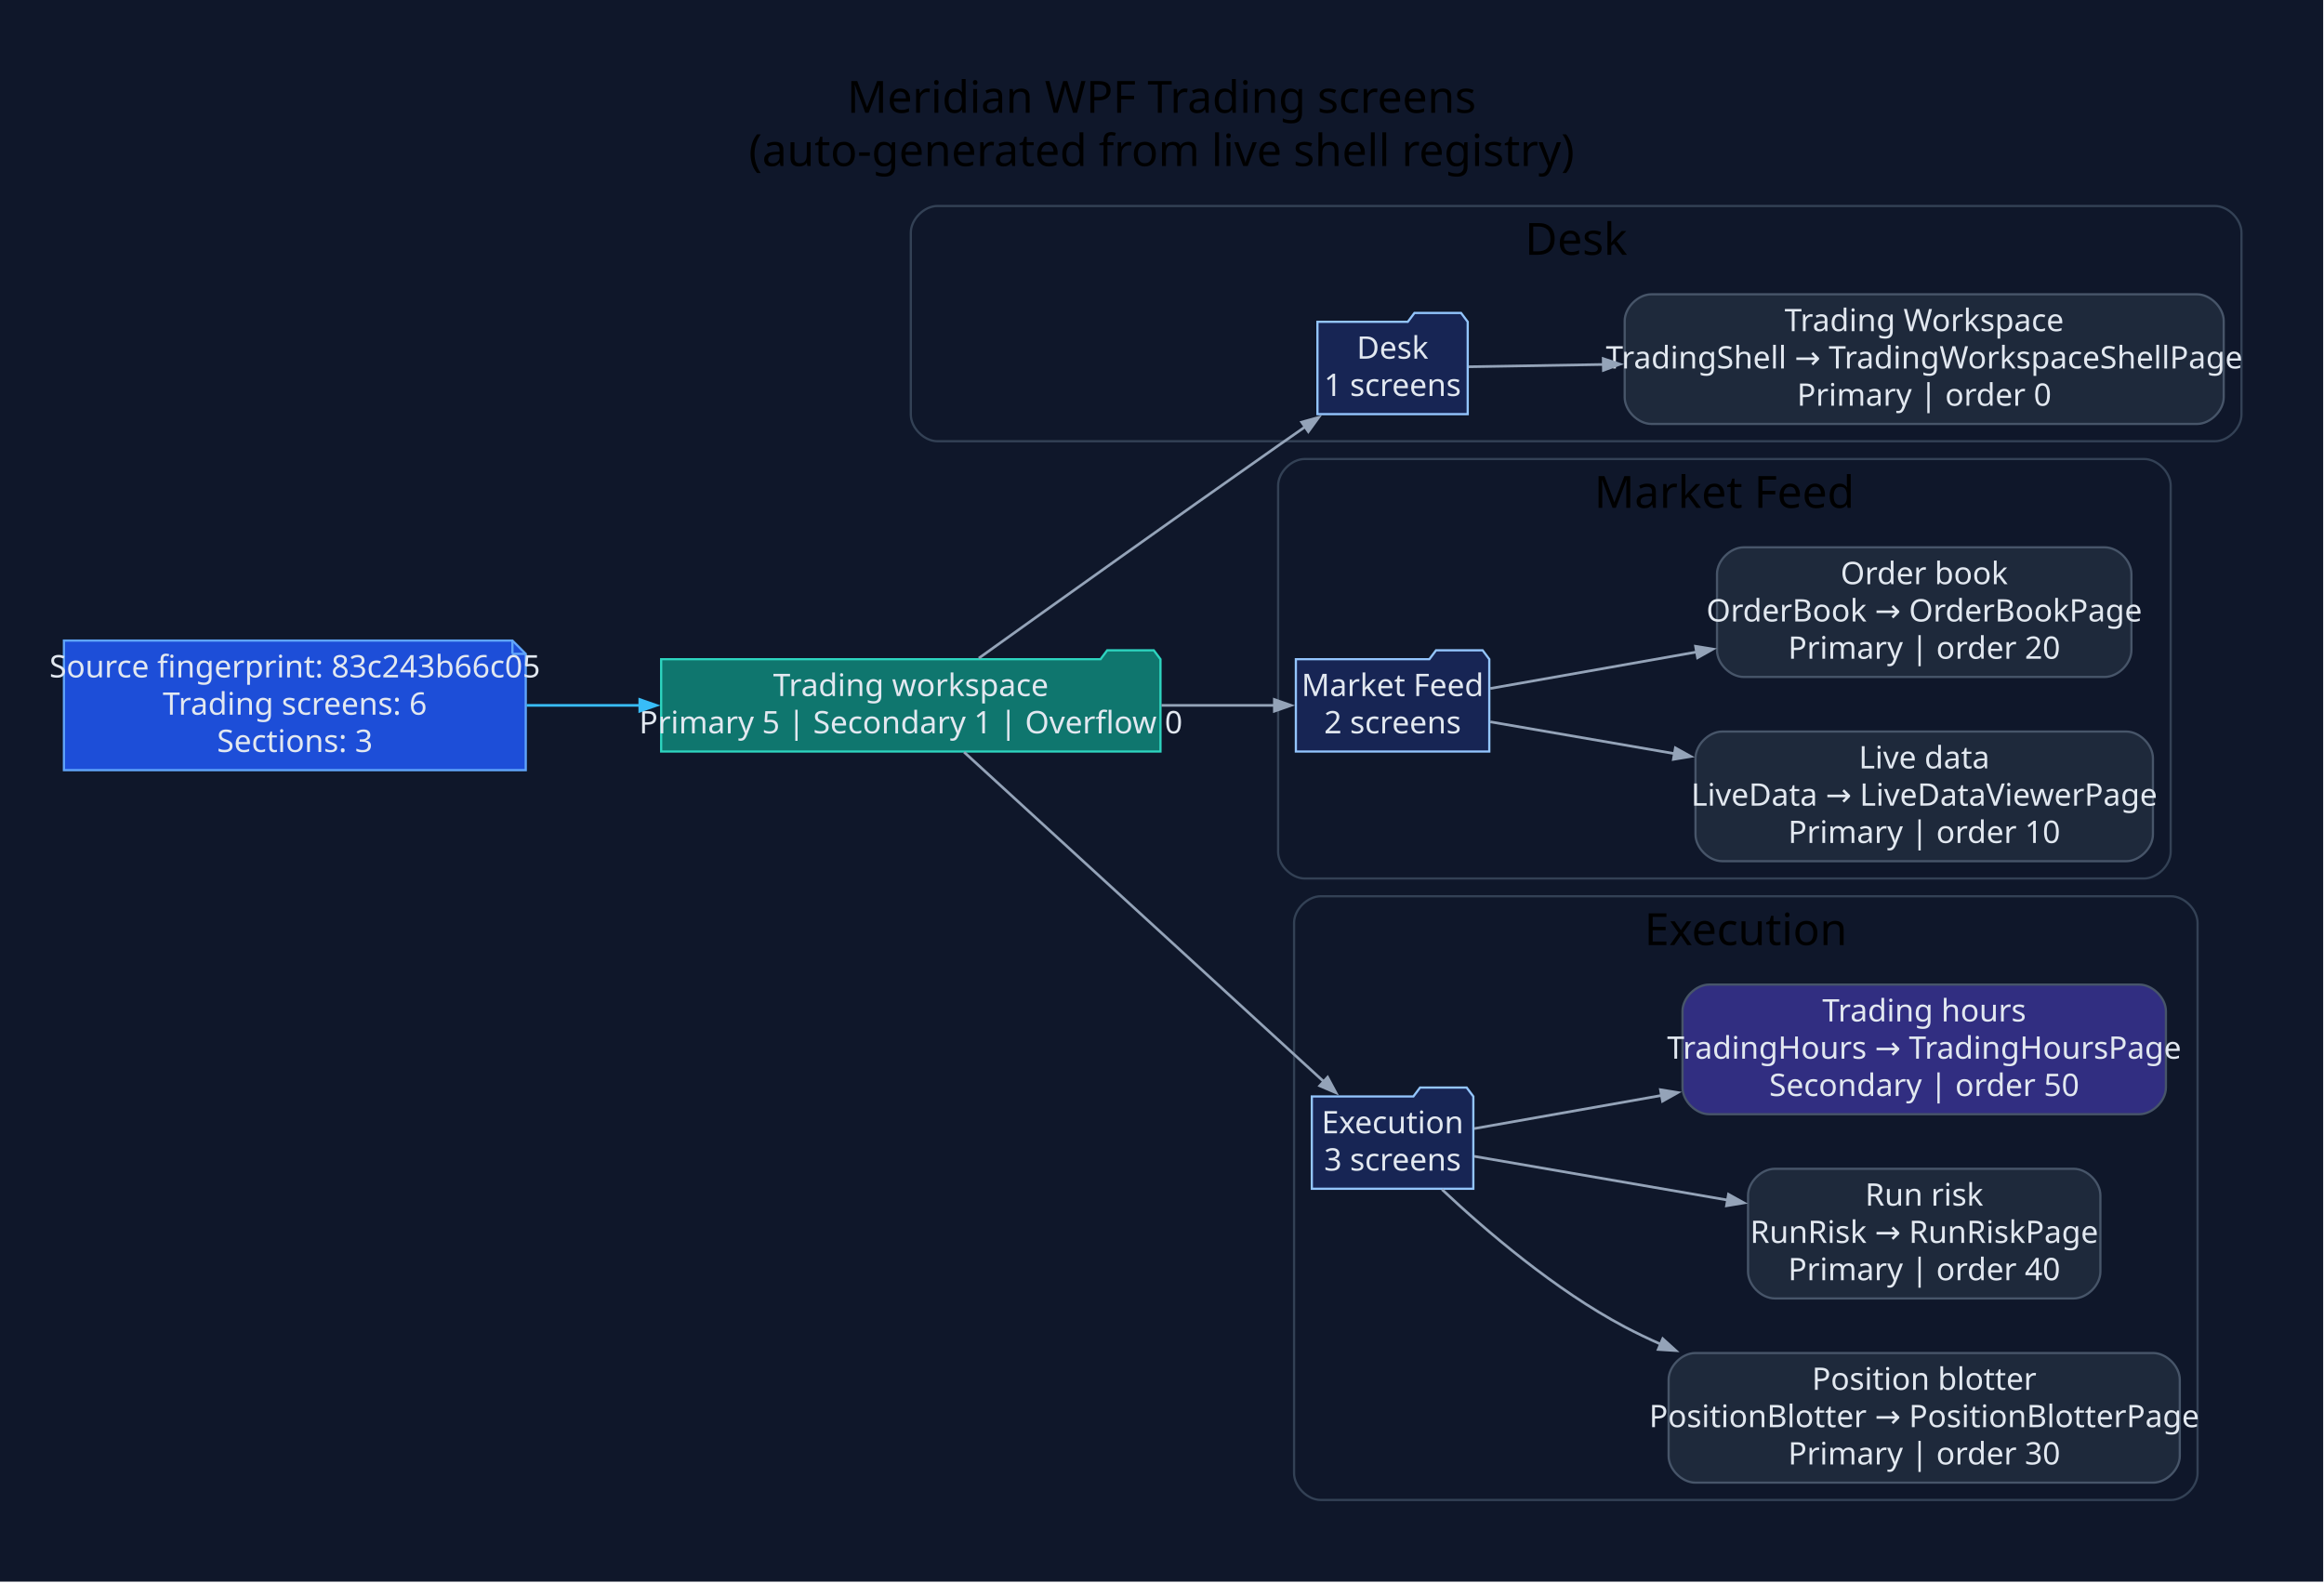
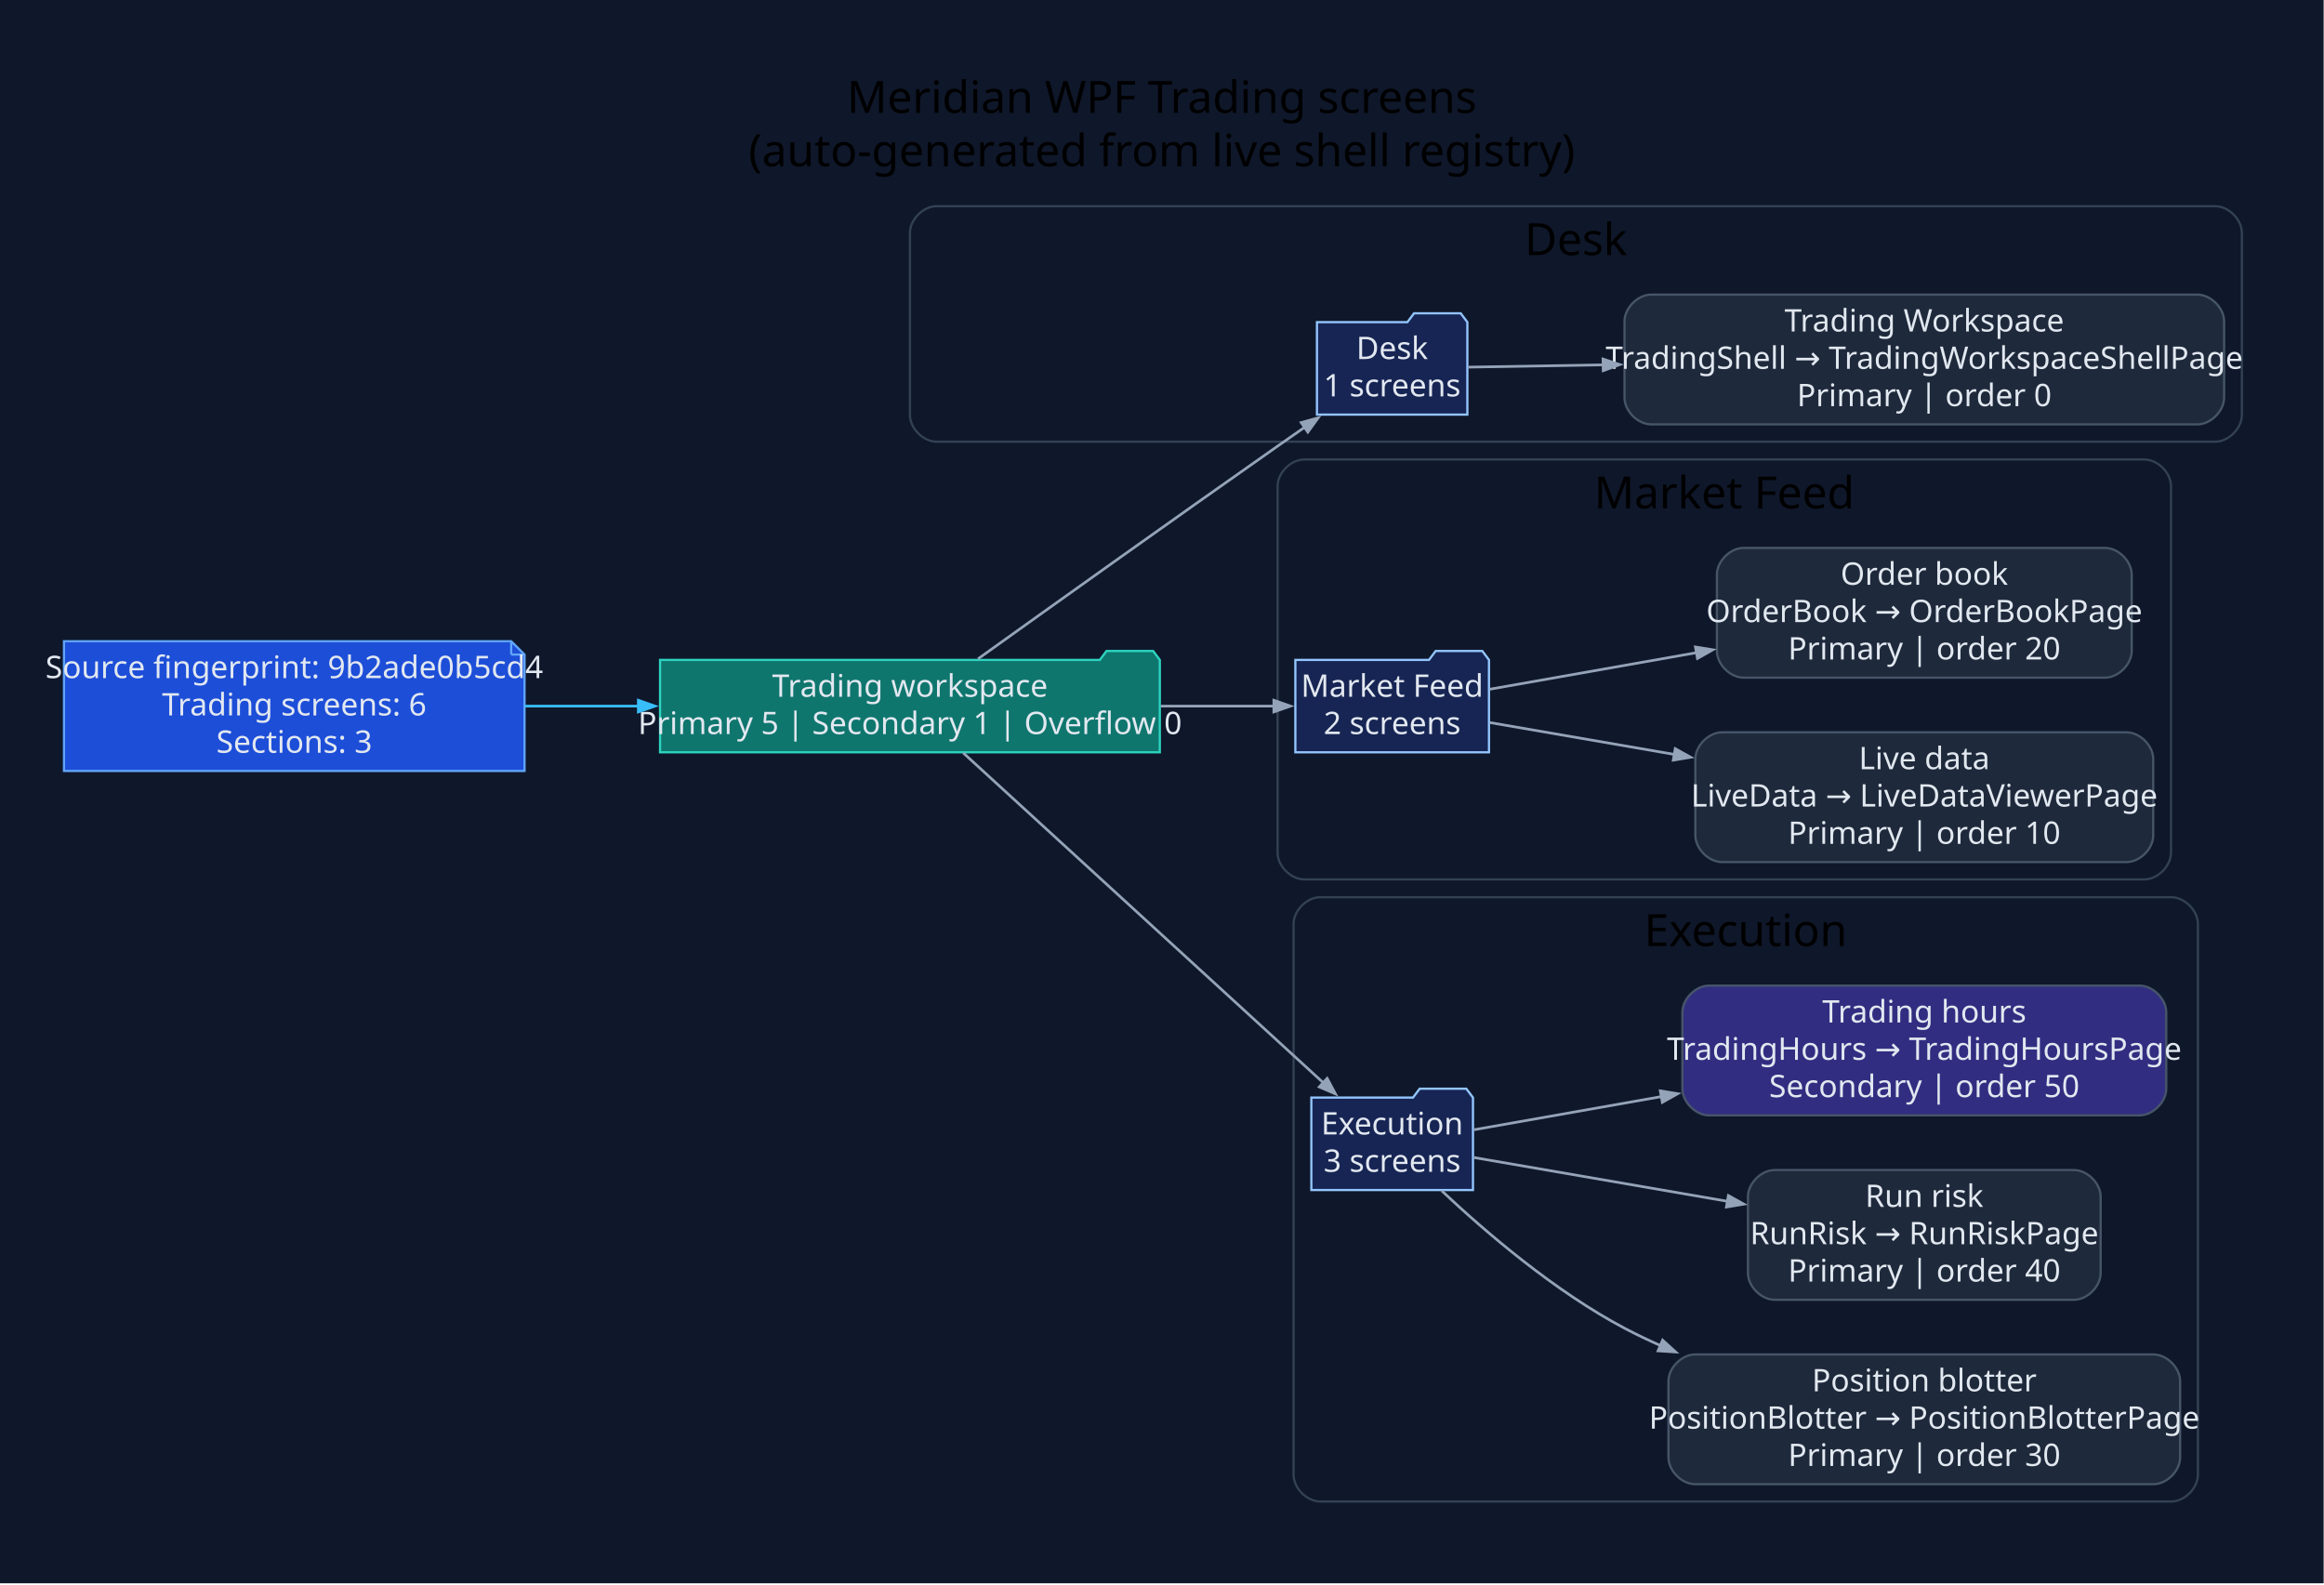
- <svg xmlns="http://www.w3.org/2000/svg" width="1047pt" height="713pt" viewBox="0.00 0.00 1047.00 713.00">
+ <svg xmlns="http://www.w3.org/2000/svg" width="1046pt" height="713pt" viewBox="0.00 0.00 1046.00 713.00">
  <g id="graph0" class="graph" transform="scale(1 1) rotate(0) translate(28.8 683.8)">
-     <polygon fill="#0f172a" stroke="none" points="-28.8,28.8 -28.8,-683.8 1017.82,-683.8 1017.82,28.8 -28.8,28.8" />
-     <text xml:space="preserve" text-anchor="middle" x="494.51" y="-633" font-family="Segoe UI" font-size="20.00">Meridian WPF Trading screens</text>
-     <text xml:space="preserve" text-anchor="middle" x="494.51" y="-609" font-family="Segoe UI" font-size="20.00">(auto-generated from live shell registry)</text>
+     <polygon fill="#0f172a" stroke="none" points="-28.8,28.8 -28.8,-683.8 1017.04,-683.8 1017.04,28.8 -28.8,28.8" />
+     <text xml:space="preserve" text-anchor="middle" x="494.12" y="-633" font-family="Segoe UI" font-size="20.00">Meridian WPF Trading screens</text>
+     <text xml:space="preserve" text-anchor="middle" x="494.12" y="-609" font-family="Segoe UI" font-size="20.00">(auto-generated from live shell registry)</text>
    <g id="clust1" class="cluster">
-       <path fill="#0f172a" stroke="#334155" d="M393.54,-485C393.54,-485 969.02,-485 969.02,-485 975.02,-485 981.02,-491 981.02,-497 981.02,-497 981.02,-579 981.02,-579 981.02,-585 975.02,-591 969.02,-591 969.02,-591 393.54,-591 393.54,-591 387.54,-591 381.54,-585 381.54,-579 381.54,-579 381.54,-497 381.54,-497 381.54,-491 387.54,-485 393.54,-485" />
-       <text xml:space="preserve" text-anchor="middle" x="681.28" y="-569" font-family="Segoe UI" font-size="20.00">Desk</text>
+       <path fill="#0f172a" stroke="#334155" d="M392.75,-485C392.75,-485 968.24,-485 968.24,-485 974.24,-485 980.24,-491 980.24,-497 980.24,-497 980.24,-579 980.24,-579 980.24,-585 974.24,-591 968.24,-591 968.24,-591 392.75,-591 392.75,-591 386.75,-591 380.75,-585 380.75,-579 380.75,-579 380.75,-497 380.75,-497 380.75,-491 386.75,-485 392.75,-485" />
+       <text xml:space="preserve" text-anchor="middle" x="680.49" y="-569" font-family="Segoe UI" font-size="20.00">Desk</text>
    </g>
    <g id="clust2" class="cluster">
-       <path fill="#0f172a" stroke="#334155" d="M559.01,-288C559.01,-288 937.13,-288 937.13,-288 943.13,-288 949.13,-294 949.13,-300 949.13,-300 949.13,-465 949.13,-465 949.13,-471 943.13,-477 937.13,-477 937.13,-477 559.01,-477 559.01,-477 553.01,-477 547.01,-471 547.01,-465 547.01,-465 547.01,-300 547.01,-300 547.01,-294 553.01,-288 559.01,-288" />
-       <text xml:space="preserve" text-anchor="middle" x="748.07" y="-455" font-family="Segoe UI" font-size="20.00">Market Feed</text>
+       <path fill="#0f172a" stroke="#334155" d="M558.22,-288C558.22,-288 936.34,-288 936.34,-288 942.34,-288 948.34,-294 948.34,-300 948.34,-300 948.34,-465 948.34,-465 948.34,-471 942.34,-477 936.34,-477 936.34,-477 558.22,-477 558.22,-477 552.22,-477 546.22,-471 546.22,-465 546.22,-465 546.22,-300 546.22,-300 546.22,-294 552.22,-288 558.22,-288" />
+       <text xml:space="preserve" text-anchor="middle" x="747.28" y="-455" font-family="Segoe UI" font-size="20.00">Market Feed</text>
    </g>
    <g id="clust3" class="cluster">
-       <path fill="#0f172a" stroke="#334155" d="M566.2,-8C566.2,-8 949.23,-8 949.23,-8 955.23,-8 961.23,-14 961.23,-20 961.23,-20 961.23,-268 961.23,-268 961.23,-274 955.23,-280 949.23,-280 949.23,-280 566.2,-280 566.2,-280 560.2,-280 554.2,-274 554.2,-268 554.2,-268 554.2,-20 554.2,-20 554.2,-14 560.2,-8 566.2,-8" />
-       <text xml:space="preserve" text-anchor="middle" x="757.72" y="-258" font-family="Segoe UI" font-size="20.00">Execution</text>
+       <path fill="#0f172a" stroke="#334155" d="M565.42,-8C565.42,-8 948.44,-8 948.44,-8 954.44,-8 960.44,-14 960.44,-20 960.44,-20 960.44,-268 960.44,-268 960.44,-274 954.44,-280 948.44,-280 948.44,-280 565.42,-280 565.42,-280 559.42,-280 553.42,-274 553.42,-268 553.42,-268 553.42,-20 553.42,-20 553.42,-14 559.42,-8 565.42,-8" />
+       <text xml:space="preserve" text-anchor="middle" x="756.93" y="-258" font-family="Segoe UI" font-size="20.00">Execution</text>
    </g>
    <g id="node1" class="node">
-       <polygon fill="#1d4ed8" stroke="#60a5fa" points="202.06,-395.2 0,-395.2 0,-336.8 208.06,-336.8 208.06,-389.2 202.06,-395.2" />
-       <polyline fill="none" stroke="#60a5fa" points="202.06,-395.2 202.06,-389.2" />
-       <polyline fill="none" stroke="#60a5fa" points="208.06,-389.2 202.06,-389.2" />
-       <text xml:space="preserve" text-anchor="middle" x="104.03" y="-378.6" font-family="Segoe UI" font-size="14.00" fill="#e2e8f0">Source fingerprint: 83c243b66c05</text>
-       <text xml:space="preserve" text-anchor="middle" x="104.03" y="-361.8" font-family="Segoe UI" font-size="14.00" fill="#e2e8f0">Trading screens: 6</text>
-       <text xml:space="preserve" text-anchor="middle" x="104.03" y="-345" font-family="Segoe UI" font-size="14.00" fill="#e2e8f0">Sections: 3</text>
+       <polygon fill="#1d4ed8" stroke="#60a5fa" points="201.28,-395.2 0,-395.2 0,-336.8 207.28,-336.8 207.28,-389.2 201.28,-395.2" />
+       <polyline fill="none" stroke="#60a5fa" points="201.28,-395.2 201.28,-389.2" />
+       <polyline fill="none" stroke="#60a5fa" points="207.28,-389.2 201.28,-389.2" />
+       <text xml:space="preserve" text-anchor="middle" x="103.64" y="-378.6" font-family="Segoe UI" font-size="14.00" fill="#e2e8f0">Source fingerprint: 9b2ade0b5cd4</text>
+       <text xml:space="preserve" text-anchor="middle" x="103.64" y="-361.8" font-family="Segoe UI" font-size="14.00" fill="#e2e8f0">Trading screens: 6</text>
+       <text xml:space="preserve" text-anchor="middle" x="103.64" y="-345" font-family="Segoe UI" font-size="14.00" fill="#e2e8f0">Sections: 3</text>
    </g>
    <g id="node2" class="node">
-       <polygon fill="#0f766e" stroke="#2dd4bf" points="494.01,-386.8 491.01,-390.8 470.01,-390.8 467.01,-386.8 269.06,-386.8 269.06,-345.2 494.01,-345.2 494.01,-386.8" />
-       <text xml:space="preserve" text-anchor="middle" x="381.54" y="-370.2" font-family="Segoe UI" font-size="14.00" fill="#e2e8f0">Trading workspace</text>
-       <text xml:space="preserve" text-anchor="middle" x="381.54" y="-353.4" font-family="Segoe UI" font-size="14.00" fill="#e2e8f0">Primary 5 | Secondary 1 | Overflow 0</text>
+       <polygon fill="#0f766e" stroke="#2dd4bf" points="493.22,-386.8 490.22,-390.8 469.22,-390.8 466.22,-386.8 268.28,-386.8 268.28,-345.2 493.22,-345.2 493.22,-386.8" />
+       <text xml:space="preserve" text-anchor="middle" x="380.75" y="-370.2" font-family="Segoe UI" font-size="14.00" fill="#e2e8f0">Trading workspace</text>
+       <text xml:space="preserve" text-anchor="middle" x="380.75" y="-353.4" font-family="Segoe UI" font-size="14.00" fill="#e2e8f0">Primary 5 | Secondary 1 | Overflow 0</text>
    </g>
    <g id="edge1" class="edge">
-       <path fill="none" stroke="#38bdf8" stroke-width="1.2" d="M208.4,-366C225.18,-366 242.68,-366 259.82,-366" />
-       <polygon fill="#38bdf8" stroke="#38bdf8" stroke-width="1.2" points="259.43,-368.63 266.93,-366 259.43,-363.38 259.43,-368.63" />
+       <path fill="none" stroke="#38bdf8" stroke-width="1.2" d="M207.47,-366C224.24,-366 241.74,-366 258.89,-366" />
+       <polygon fill="#38bdf8" stroke="#38bdf8" stroke-width="1.2" points="258.5,-368.63 266,-366 258.5,-363.38 258.5,-368.63" />
    </g>
    <g id="node3" class="node">
-       <polygon fill="#172554" stroke="#93c5fd" points="632.43,-538.8 629.43,-542.8 608.43,-542.8 605.43,-538.8 564.73,-538.8 564.73,-497.2 632.43,-497.2 632.43,-538.8" />
-       <text xml:space="preserve" text-anchor="middle" x="598.58" y="-522.2" font-family="Segoe UI" font-size="14.00" fill="#e2e8f0">Desk</text>
-       <text xml:space="preserve" text-anchor="middle" x="598.58" y="-505.4" font-family="Segoe UI" font-size="14.00" fill="#e2e8f0">1 screens</text>
+       <polygon fill="#172554" stroke="#93c5fd" points="631.64,-538.8 628.64,-542.8 607.64,-542.8 604.64,-538.8 563.94,-538.8 563.94,-497.2 631.64,-497.2 631.64,-538.8" />
+       <text xml:space="preserve" text-anchor="middle" x="597.79" y="-522.2" font-family="Segoe UI" font-size="14.00" fill="#e2e8f0">Desk</text>
+       <text xml:space="preserve" text-anchor="middle" x="597.79" y="-505.4" font-family="Segoe UI" font-size="14.00" fill="#e2e8f0">1 screens</text>
    </g>
    <g id="edge2" class="edge">
-       <path fill="none" stroke="#94a3b8" stroke-width="1.2" d="M412.17,-387.25C445.04,-410.78 499.68,-449.79 547.01,-483 551,-485.8 555.17,-488.71 559.34,-491.61" />
-       <polygon fill="#94a3b8" stroke="#94a3b8" stroke-width="1.2" points="557.63,-493.62 565.29,-495.74 560.63,-489.31 557.63,-493.62" />
+       <path fill="none" stroke="#94a3b8" stroke-width="1.2" d="M411.38,-387.25C444.25,-410.78 498.89,-449.79 546.22,-483 550.21,-485.8 554.38,-488.71 558.55,-491.61" />
+       <polygon fill="#94a3b8" stroke="#94a3b8" stroke-width="1.2" points="556.85,-493.62 564.5,-495.74 559.84,-489.31 556.85,-493.62" />
    </g>
    <g id="node5" class="node">
-       <polygon fill="#172554" stroke="#93c5fd" points="642.15,-386.8 639.15,-390.8 618.15,-390.8 615.15,-386.8 555.01,-386.8 555.01,-345.2 642.15,-345.2 642.15,-386.8" />
-       <text xml:space="preserve" text-anchor="middle" x="598.58" y="-370.2" font-family="Segoe UI" font-size="14.00" fill="#e2e8f0">Market Feed</text>
-       <text xml:space="preserve" text-anchor="middle" x="598.58" y="-353.4" font-family="Segoe UI" font-size="14.00" fill="#e2e8f0">2 screens</text>
+       <polygon fill="#172554" stroke="#93c5fd" points="641.37,-386.8 638.37,-390.8 617.37,-390.8 614.37,-386.8 554.22,-386.8 554.22,-345.2 641.37,-345.2 641.37,-386.8" />
+       <text xml:space="preserve" text-anchor="middle" x="597.79" y="-370.2" font-family="Segoe UI" font-size="14.00" fill="#e2e8f0">Market Feed</text>
+       <text xml:space="preserve" text-anchor="middle" x="597.79" y="-353.4" font-family="Segoe UI" font-size="14.00" fill="#e2e8f0">2 screens</text>
    </g>
    <g id="edge4" class="edge">
-       <path fill="none" stroke="#94a3b8" stroke-width="1.2" d="M494.47,-366C512.38,-366 530.13,-366 545.73,-366" />
-       <polygon fill="#94a3b8" stroke="#94a3b8" stroke-width="1.2" points="545.33,-368.63 552.83,-366 545.33,-363.38 545.33,-368.63" />
+       <path fill="none" stroke="#94a3b8" stroke-width="1.2" d="M493.68,-366C511.6,-366 529.35,-366 544.94,-366" />
+       <polygon fill="#94a3b8" stroke="#94a3b8" stroke-width="1.2" points="544.54,-368.63 552.04,-366 544.54,-363.38 544.54,-368.63" />
    </g>
    <g id="node8" class="node">
-       <polygon fill="#172554" stroke="#93c5fd" points="634.96,-189.8 631.96,-193.8 610.96,-193.8 607.96,-189.8 562.2,-189.8 562.2,-148.2 634.96,-148.2 634.96,-189.8" />
-       <text xml:space="preserve" text-anchor="middle" x="598.58" y="-173.2" font-family="Segoe UI" font-size="14.00" fill="#e2e8f0">Execution</text>
-       <text xml:space="preserve" text-anchor="middle" x="598.58" y="-156.4" font-family="Segoe UI" font-size="14.00" fill="#e2e8f0">3 screens</text>
+       <polygon fill="#172554" stroke="#93c5fd" points="634.17,-189.8 631.17,-193.8 610.17,-193.8 607.17,-189.8 561.42,-189.8 561.42,-148.2 634.17,-148.2 634.17,-189.8" />
+       <text xml:space="preserve" text-anchor="middle" x="597.79" y="-173.2" font-family="Segoe UI" font-size="14.00" fill="#e2e8f0">Execution</text>
+       <text xml:space="preserve" text-anchor="middle" x="597.79" y="-156.4" font-family="Segoe UI" font-size="14.00" fill="#e2e8f0">3 screens</text>
    </g>
    <g id="edge7" class="edge">
-       <path fill="none" stroke="#94a3b8" stroke-width="1.2" d="M405.55,-344.92C444.73,-309.02 524.37,-236.06 567.77,-196.31" />
-       <polygon fill="#94a3b8" stroke="#94a3b8" stroke-width="1.2" points="569.31,-198.46 573.07,-191.46 565.76,-194.59 569.31,-198.46" />
+       <path fill="none" stroke="#94a3b8" stroke-width="1.2" d="M404.76,-344.92C443.95,-309.02 523.59,-236.06 566.98,-196.31" />
+       <polygon fill="#94a3b8" stroke="#94a3b8" stroke-width="1.2" points="568.53,-198.46 572.28,-191.46 564.98,-194.59 568.53,-198.46" />
    </g>
    <g id="node4" class="node">
-       <path fill="#1e293b" stroke="#475569" d="M961.02,-551.2C961.02,-551.2 715.15,-551.2 715.15,-551.2 709.15,-551.2 703.15,-545.2 703.15,-539.2 703.15,-539.2 703.15,-504.8 703.15,-504.8 703.15,-498.8 709.15,-492.8 715.15,-492.8 715.15,-492.8 961.02,-492.8 961.02,-492.8 967.02,-492.8 973.02,-498.8 973.02,-504.8 973.02,-504.8 973.02,-539.2 973.02,-539.2 973.02,-545.2 967.02,-551.2 961.02,-551.2" />
-       <text xml:space="preserve" text-anchor="middle" x="838.09" y="-534.6" font-family="Segoe UI" font-size="14.00" fill="#e2e8f0">Trading Workspace</text>
-       <text xml:space="preserve" text-anchor="middle" x="838.09" y="-517.8" font-family="Segoe UI" font-size="14.00" fill="#e2e8f0">TradingShell → TradingWorkspaceShellPage</text>
-       <text xml:space="preserve" text-anchor="middle" x="838.09" y="-501" font-family="Segoe UI" font-size="14.00" fill="#e2e8f0">Primary | order 0</text>
+       <path fill="#1e293b" stroke="#475569" d="M960.24,-551.2C960.24,-551.2 714.37,-551.2 714.37,-551.2 708.37,-551.2 702.37,-545.2 702.37,-539.2 702.37,-539.2 702.37,-504.8 702.37,-504.8 702.37,-498.8 708.37,-492.8 714.37,-492.8 714.37,-492.8 960.24,-492.8 960.24,-492.8 966.24,-492.8 972.24,-498.8 972.24,-504.8 972.24,-504.8 972.24,-539.2 972.24,-539.2 972.24,-545.2 966.24,-551.2 960.24,-551.2" />
+       <text xml:space="preserve" text-anchor="middle" x="837.3" y="-534.6" font-family="Segoe UI" font-size="14.00" fill="#e2e8f0">Trading Workspace</text>
+       <text xml:space="preserve" text-anchor="middle" x="837.3" y="-517.8" font-family="Segoe UI" font-size="14.00" fill="#e2e8f0">TradingShell → TradingWorkspaceShellPage</text>
+       <text xml:space="preserve" text-anchor="middle" x="837.3" y="-501" font-family="Segoe UI" font-size="14.00" fill="#e2e8f0">Primary | order 0</text>
    </g>
    <g id="edge3" class="edge">
-       <path fill="none" stroke="#94a3b8" stroke-width="1.2" d="M632.86,-518.56C649.54,-518.84 671,-519.2 693.73,-519.59" />
-       <polygon fill="#94a3b8" stroke="#94a3b8" stroke-width="1.2" points="693.48,-522.21 701.02,-519.71 693.56,-516.96 693.48,-522.21" />
+       <path fill="none" stroke="#94a3b8" stroke-width="1.2" d="M632.07,-518.56C648.75,-518.84 670.22,-519.2 692.94,-519.59" />
+       <polygon fill="#94a3b8" stroke="#94a3b8" stroke-width="1.2" points="692.69,-522.21 700.23,-519.71 692.78,-516.96 692.69,-522.21" />
    </g>
    <g id="node6" class="node">
-       <path fill="#1e293b" stroke="#475569" d="M929.13,-354.2C929.13,-354.2 747.05,-354.2 747.05,-354.2 741.05,-354.2 735.05,-348.2 735.05,-342.2 735.05,-342.2 735.05,-307.8 735.05,-307.8 735.05,-301.8 741.05,-295.8 747.05,-295.8 747.05,-295.8 929.13,-295.8 929.13,-295.8 935.13,-295.8 941.13,-301.8 941.13,-307.8 941.13,-307.8 941.13,-342.2 941.13,-342.2 941.13,-348.2 935.13,-354.2 929.13,-354.2" />
-       <text xml:space="preserve" text-anchor="middle" x="838.09" y="-337.6" font-family="Segoe UI" font-size="14.00" fill="#e2e8f0">Live data</text>
-       <text xml:space="preserve" text-anchor="middle" x="838.09" y="-320.8" font-family="Segoe UI" font-size="14.00" fill="#e2e8f0">LiveData → LiveDataViewerPage</text>
-       <text xml:space="preserve" text-anchor="middle" x="838.09" y="-304" font-family="Segoe UI" font-size="14.00" fill="#e2e8f0">Primary | order 10</text>
+       <path fill="#1e293b" stroke="#475569" d="M928.34,-354.2C928.34,-354.2 746.26,-354.2 746.26,-354.2 740.26,-354.2 734.26,-348.2 734.26,-342.2 734.26,-342.2 734.26,-307.8 734.26,-307.8 734.26,-301.8 740.26,-295.8 746.26,-295.8 746.26,-295.8 928.34,-295.8 928.34,-295.8 934.34,-295.8 940.34,-301.8 940.34,-307.8 940.34,-307.8 940.34,-342.2 940.34,-342.2 940.34,-348.2 934.34,-354.2 928.34,-354.2" />
+       <text xml:space="preserve" text-anchor="middle" x="837.3" y="-337.6" font-family="Segoe UI" font-size="14.00" fill="#e2e8f0">Live data</text>
+       <text xml:space="preserve" text-anchor="middle" x="837.3" y="-320.8" font-family="Segoe UI" font-size="14.00" fill="#e2e8f0">LiveData → LiveDataViewerPage</text>
+       <text xml:space="preserve" text-anchor="middle" x="837.3" y="-304" font-family="Segoe UI" font-size="14.00" fill="#e2e8f0">Primary | order 10</text>
    </g>
    <g id="edge5" class="edge">
-       <path fill="none" stroke="#94a3b8" stroke-width="1.2" d="M642.59,-358.58C665.97,-354.54 696.08,-349.34 725.58,-344.25" />
-       <polygon fill="#94a3b8" stroke="#94a3b8" stroke-width="1.2" points="725.98,-346.84 732.92,-342.98 725.08,-341.67 725.98,-346.84" />
+       <path fill="none" stroke="#94a3b8" stroke-width="1.2" d="M641.81,-358.58C665.19,-354.54 695.29,-349.34 724.8,-344.25" />
+       <polygon fill="#94a3b8" stroke="#94a3b8" stroke-width="1.2" points="725.19,-346.84 732.14,-342.98 724.3,-341.67 725.19,-346.84" />
    </g>
    <g id="node7" class="node">
-       <path fill="#1e293b" stroke="#475569" d="M919.43,-437.2C919.43,-437.2 756.74,-437.2 756.74,-437.2 750.74,-437.2 744.74,-431.2 744.74,-425.2 744.74,-425.2 744.74,-390.8 744.74,-390.8 744.74,-384.8 750.74,-378.8 756.74,-378.8 756.74,-378.8 919.43,-378.8 919.43,-378.8 925.43,-378.8 931.43,-384.8 931.43,-390.8 931.43,-390.8 931.43,-425.2 931.43,-425.2 931.43,-431.2 925.43,-437.2 919.43,-437.2" />
-       <text xml:space="preserve" text-anchor="middle" x="838.09" y="-420.6" font-family="Segoe UI" font-size="14.00" fill="#e2e8f0">Order book</text>
-       <text xml:space="preserve" text-anchor="middle" x="838.09" y="-403.8" font-family="Segoe UI" font-size="14.00" fill="#e2e8f0">OrderBook → OrderBookPage</text>
-       <text xml:space="preserve" text-anchor="middle" x="838.09" y="-387" font-family="Segoe UI" font-size="14.00" fill="#e2e8f0">Primary | order 20</text>
+       <path fill="#1e293b" stroke="#475569" d="M918.65,-437.2C918.65,-437.2 755.96,-437.2 755.96,-437.2 749.96,-437.2 743.96,-431.2 743.96,-425.2 743.96,-425.2 743.96,-390.8 743.96,-390.8 743.96,-384.8 749.96,-378.8 755.96,-378.8 755.96,-378.8 918.65,-378.8 918.65,-378.8 924.65,-378.8 930.65,-384.8 930.65,-390.8 930.65,-390.8 930.65,-425.2 930.65,-425.2 930.65,-431.2 924.65,-437.2 918.65,-437.2" />
+       <text xml:space="preserve" text-anchor="middle" x="837.3" y="-420.6" font-family="Segoe UI" font-size="14.00" fill="#e2e8f0">Order book</text>
+       <text xml:space="preserve" text-anchor="middle" x="837.3" y="-403.8" font-family="Segoe UI" font-size="14.00" fill="#e2e8f0">OrderBook → OrderBookPage</text>
+       <text xml:space="preserve" text-anchor="middle" x="837.3" y="-387" font-family="Segoe UI" font-size="14.00" fill="#e2e8f0">Primary | order 20</text>
    </g>
    <g id="edge6" class="edge">
-       <path fill="none" stroke="#94a3b8" stroke-width="1.2" d="M642.59,-373.61C668.62,-378.21 702.97,-384.28 735.56,-390.05" />
-       <polygon fill="#94a3b8" stroke="#94a3b8" stroke-width="1.2" points="735.07,-392.62 742.91,-391.35 735.98,-387.46 735.07,-392.62" />
+       <path fill="none" stroke="#94a3b8" stroke-width="1.2" d="M641.81,-373.61C667.83,-378.21 702.19,-384.28 734.78,-390.05" />
+       <polygon fill="#94a3b8" stroke="#94a3b8" stroke-width="1.2" points="734.28,-392.62 742.12,-391.35 735.2,-387.46 734.28,-392.62" />
    </g>
    <g id="node9" class="node">
-       <path fill="#1e293b" stroke="#475569" d="M941.23,-74.2C941.23,-74.2 734.94,-74.2 734.94,-74.2 728.94,-74.2 722.94,-68.2 722.94,-62.2 722.94,-62.2 722.94,-27.8 722.94,-27.8 722.94,-21.8 728.94,-15.8 734.94,-15.8 734.94,-15.8 941.23,-15.8 941.23,-15.8 947.23,-15.8 953.23,-21.8 953.23,-27.8 953.23,-27.8 953.23,-62.2 953.23,-62.2 953.23,-68.2 947.23,-74.2 941.23,-74.2" />
-       <text xml:space="preserve" text-anchor="middle" x="838.09" y="-57.6" font-family="Segoe UI" font-size="14.00" fill="#e2e8f0">Position blotter</text>
-       <text xml:space="preserve" text-anchor="middle" x="838.09" y="-40.8" font-family="Segoe UI" font-size="14.00" fill="#e2e8f0">PositionBlotter → PositionBlotterPage</text>
-       <text xml:space="preserve" text-anchor="middle" x="838.09" y="-24" font-family="Segoe UI" font-size="14.00" fill="#e2e8f0">Primary | order 30</text>
+       <path fill="#1e293b" stroke="#475569" d="M940.44,-74.2C940.44,-74.2 734.16,-74.2 734.16,-74.2 728.16,-74.2 722.16,-68.2 722.16,-62.2 722.16,-62.2 722.16,-27.8 722.16,-27.8 722.16,-21.8 728.16,-15.8 734.16,-15.8 734.16,-15.8 940.44,-15.8 940.44,-15.8 946.44,-15.8 952.44,-21.8 952.44,-27.8 952.44,-27.8 952.44,-62.2 952.44,-62.2 952.44,-68.2 946.44,-74.2 940.44,-74.2" />
+       <text xml:space="preserve" text-anchor="middle" x="837.3" y="-57.6" font-family="Segoe UI" font-size="14.00" fill="#e2e8f0">Position blotter</text>
+       <text xml:space="preserve" text-anchor="middle" x="837.3" y="-40.8" font-family="Segoe UI" font-size="14.00" fill="#e2e8f0">PositionBlotter → PositionBlotterPage</text>
+       <text xml:space="preserve" text-anchor="middle" x="837.3" y="-24" font-family="Segoe UI" font-size="14.00" fill="#e2e8f0">Primary | order 30</text>
    </g>
    <g id="edge8" class="edge">
-       <path fill="none" stroke="#94a3b8" stroke-width="1.2" d="M620.86,-147.87C640.67,-129.25 671.78,-102.59 703.15,-86 708.42,-83.21 713.91,-80.58 719.53,-78.11" />
-       <polygon fill="#94a3b8" stroke="#94a3b8" stroke-width="1.2" points="720.29,-80.64 726.18,-75.3 718.25,-75.8 720.29,-80.64" />
+       <path fill="none" stroke="#94a3b8" stroke-width="1.2" d="M620.08,-147.87C639.89,-129.25 670.99,-102.59 702.37,-86 707.64,-83.21 713.13,-80.58 718.75,-78.11" />
+       <polygon fill="#94a3b8" stroke="#94a3b8" stroke-width="1.2" points="719.51,-80.64 725.39,-75.3 717.46,-75.8 719.51,-80.64" />
    </g>
    <g id="node10" class="node">
-       <path fill="#1e293b" stroke="#475569" d="M905.46,-157.2C905.46,-157.2 770.72,-157.2 770.72,-157.2 764.72,-157.2 758.72,-151.2 758.72,-145.2 758.72,-145.2 758.72,-110.8 758.72,-110.8 758.72,-104.8 764.72,-98.8 770.72,-98.8 770.72,-98.8 905.46,-98.8 905.46,-98.8 911.46,-98.8 917.46,-104.8 917.46,-110.8 917.46,-110.8 917.46,-145.2 917.46,-145.2 917.46,-151.2 911.46,-157.2 905.46,-157.2" />
-       <text xml:space="preserve" text-anchor="middle" x="838.09" y="-140.6" font-family="Segoe UI" font-size="14.00" fill="#e2e8f0">Run risk</text>
-       <text xml:space="preserve" text-anchor="middle" x="838.09" y="-123.8" font-family="Segoe UI" font-size="14.00" fill="#e2e8f0">RunRisk → RunRiskPage</text>
-       <text xml:space="preserve" text-anchor="middle" x="838.09" y="-107" font-family="Segoe UI" font-size="14.00" fill="#e2e8f0">Primary | order 40</text>
+       <path fill="#1e293b" stroke="#475569" d="M904.67,-157.2C904.67,-157.2 769.93,-157.2 769.93,-157.2 763.93,-157.2 757.93,-151.2 757.93,-145.2 757.93,-145.2 757.93,-110.8 757.93,-110.8 757.93,-104.8 763.93,-98.8 769.93,-98.8 769.93,-98.8 904.67,-98.8 904.67,-98.8 910.67,-98.8 916.67,-104.8 916.67,-110.8 916.67,-110.8 916.67,-145.2 916.67,-145.2 916.67,-151.2 910.67,-157.2 904.67,-157.2" />
+       <text xml:space="preserve" text-anchor="middle" x="837.3" y="-140.6" font-family="Segoe UI" font-size="14.00" fill="#e2e8f0">Run risk</text>
+       <text xml:space="preserve" text-anchor="middle" x="837.3" y="-123.8" font-family="Segoe UI" font-size="14.00" fill="#e2e8f0">RunRisk → RunRiskPage</text>
+       <text xml:space="preserve" text-anchor="middle" x="837.3" y="-107" font-family="Segoe UI" font-size="14.00" fill="#e2e8f0">Primary | order 40</text>
    </g>
    <g id="edge9" class="edge">
-       <path fill="none" stroke="#94a3b8" stroke-width="1.2" d="M635.39,-162.82C665.63,-157.6 710.21,-149.9 749.76,-143.07" />
-       <polygon fill="#94a3b8" stroke="#94a3b8" stroke-width="1.2" points="749.91,-145.71 756.86,-141.85 749.02,-140.54 749.91,-145.71" />
+       <path fill="none" stroke="#94a3b8" stroke-width="1.2" d="M634.61,-162.82C664.85,-157.6 709.42,-149.9 748.98,-143.07" />
+       <polygon fill="#94a3b8" stroke="#94a3b8" stroke-width="1.2" points="749.12,-145.71 756.07,-141.85 748.23,-140.54 749.12,-145.71" />
    </g>
    <g id="node11" class="node">
-       <path fill="#312e81" stroke="#475569" d="M934.98,-240.2C934.98,-240.2 741.19,-240.2 741.19,-240.2 735.19,-240.2 729.19,-234.2 729.19,-228.2 729.19,-228.2 729.19,-193.8 729.19,-193.8 729.19,-187.8 735.19,-181.8 741.19,-181.8 741.19,-181.8 934.98,-181.8 934.98,-181.8 940.98,-181.8 946.98,-187.8 946.98,-193.8 946.98,-193.8 946.98,-228.2 946.98,-228.2 946.98,-234.2 940.98,-240.2 934.98,-240.2" />
-       <text xml:space="preserve" text-anchor="middle" x="838.09" y="-223.6" font-family="Segoe UI" font-size="14.00" fill="#e2e8f0">Trading hours</text>
-       <text xml:space="preserve" text-anchor="middle" x="838.09" y="-206.8" font-family="Segoe UI" font-size="14.00" fill="#e2e8f0">TradingHours → TradingHoursPage</text>
-       <text xml:space="preserve" text-anchor="middle" x="838.09" y="-190" font-family="Segoe UI" font-size="14.00" fill="#e2e8f0">Secondary | order 50</text>
+       <path fill="#312e81" stroke="#475569" d="M934.2,-240.2C934.2,-240.2 740.41,-240.2 740.41,-240.2 734.41,-240.2 728.41,-234.2 728.41,-228.2 728.41,-228.2 728.41,-193.8 728.41,-193.8 728.41,-187.8 734.41,-181.8 740.41,-181.8 740.41,-181.8 934.2,-181.8 934.2,-181.8 940.2,-181.8 946.2,-187.8 946.2,-193.8 946.2,-193.8 946.2,-228.2 946.2,-228.2 946.2,-234.2 940.2,-240.2 934.2,-240.2" />
+       <text xml:space="preserve" text-anchor="middle" x="837.3" y="-223.6" font-family="Segoe UI" font-size="14.00" fill="#e2e8f0">Trading hours</text>
+       <text xml:space="preserve" text-anchor="middle" x="837.3" y="-206.8" font-family="Segoe UI" font-size="14.00" fill="#e2e8f0">TradingHours → TradingHoursPage</text>
+       <text xml:space="preserve" text-anchor="middle" x="837.3" y="-190" font-family="Segoe UI" font-size="14.00" fill="#e2e8f0">Secondary | order 50</text>
    </g>
    <g id="edge10" class="edge">
-       <path fill="none" stroke="#94a3b8" stroke-width="1.2" d="M635.39,-175.33C658.16,-179.36 689.04,-184.82 719.8,-190.26" />
-       <polygon fill="#94a3b8" stroke="#94a3b8" stroke-width="1.2" points="719.26,-192.83 727.1,-191.55 720.18,-187.66 719.26,-192.83" />
+       <path fill="none" stroke="#94a3b8" stroke-width="1.2" d="M634.61,-175.33C657.37,-179.36 688.26,-184.82 719.01,-190.26" />
+       <polygon fill="#94a3b8" stroke="#94a3b8" stroke-width="1.2" points="718.48,-192.83 726.32,-191.55 719.39,-187.66 718.48,-192.83" />
    </g>
  </g>
</svg>
